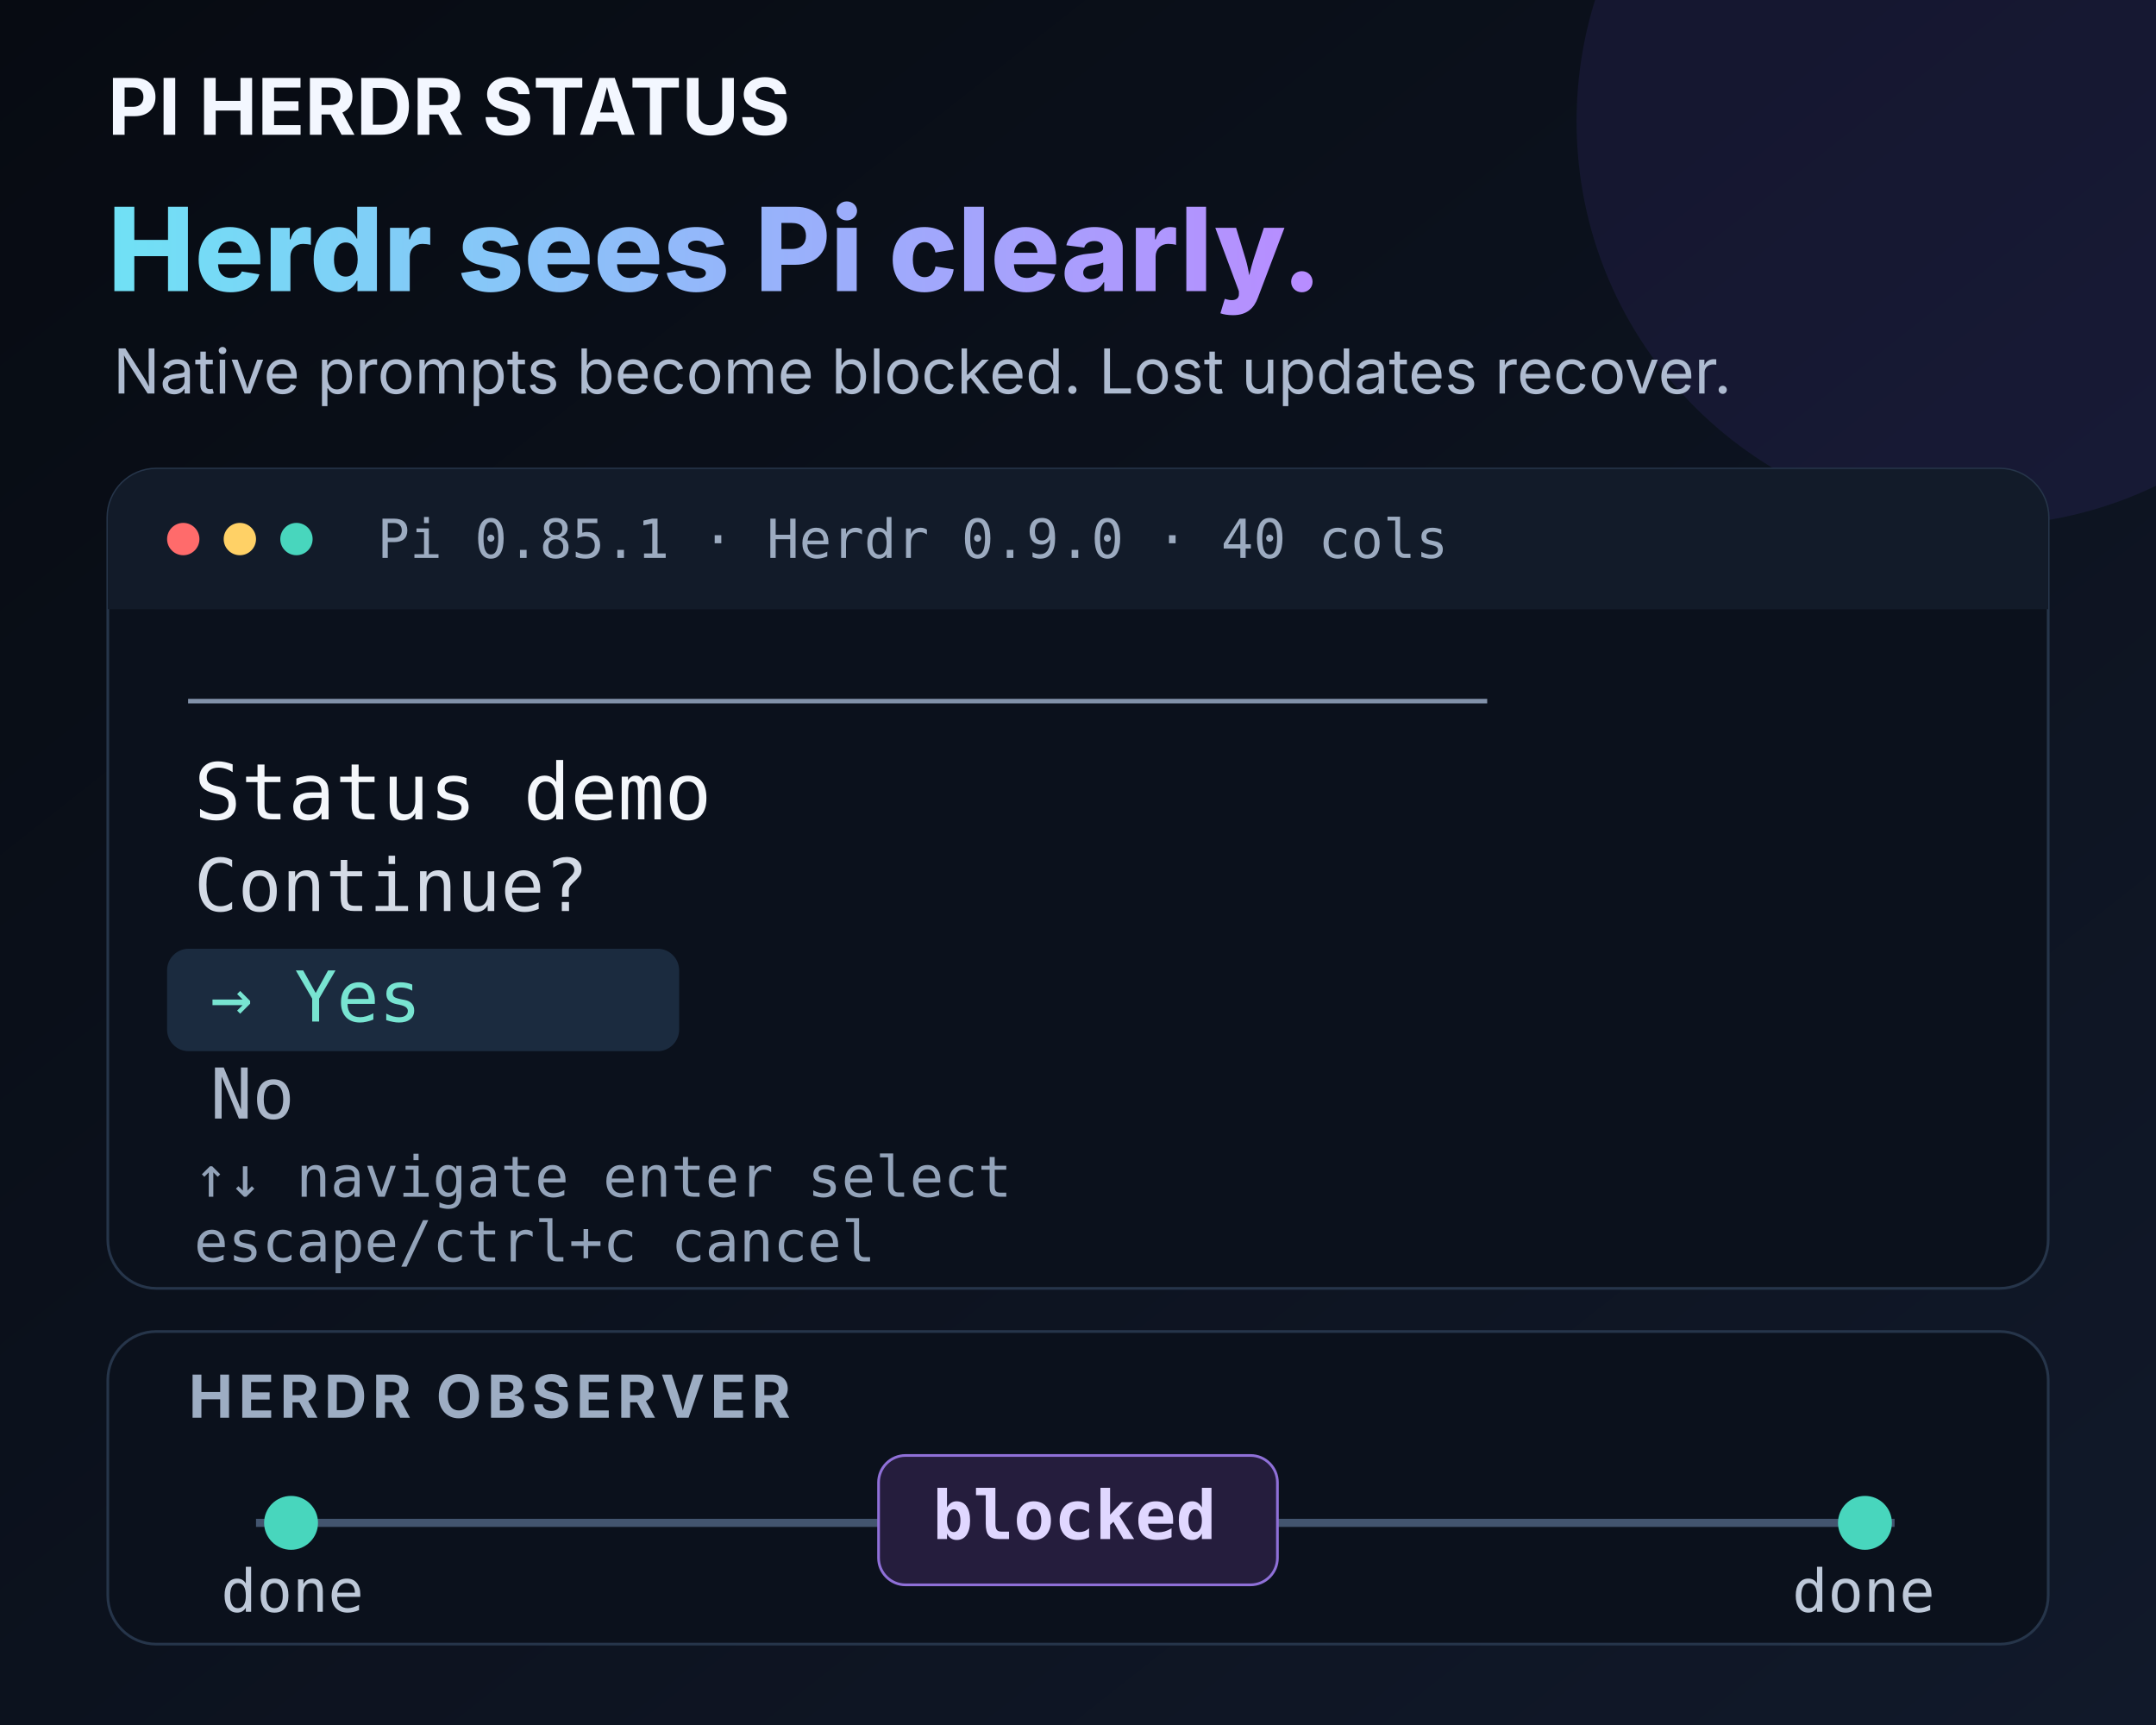
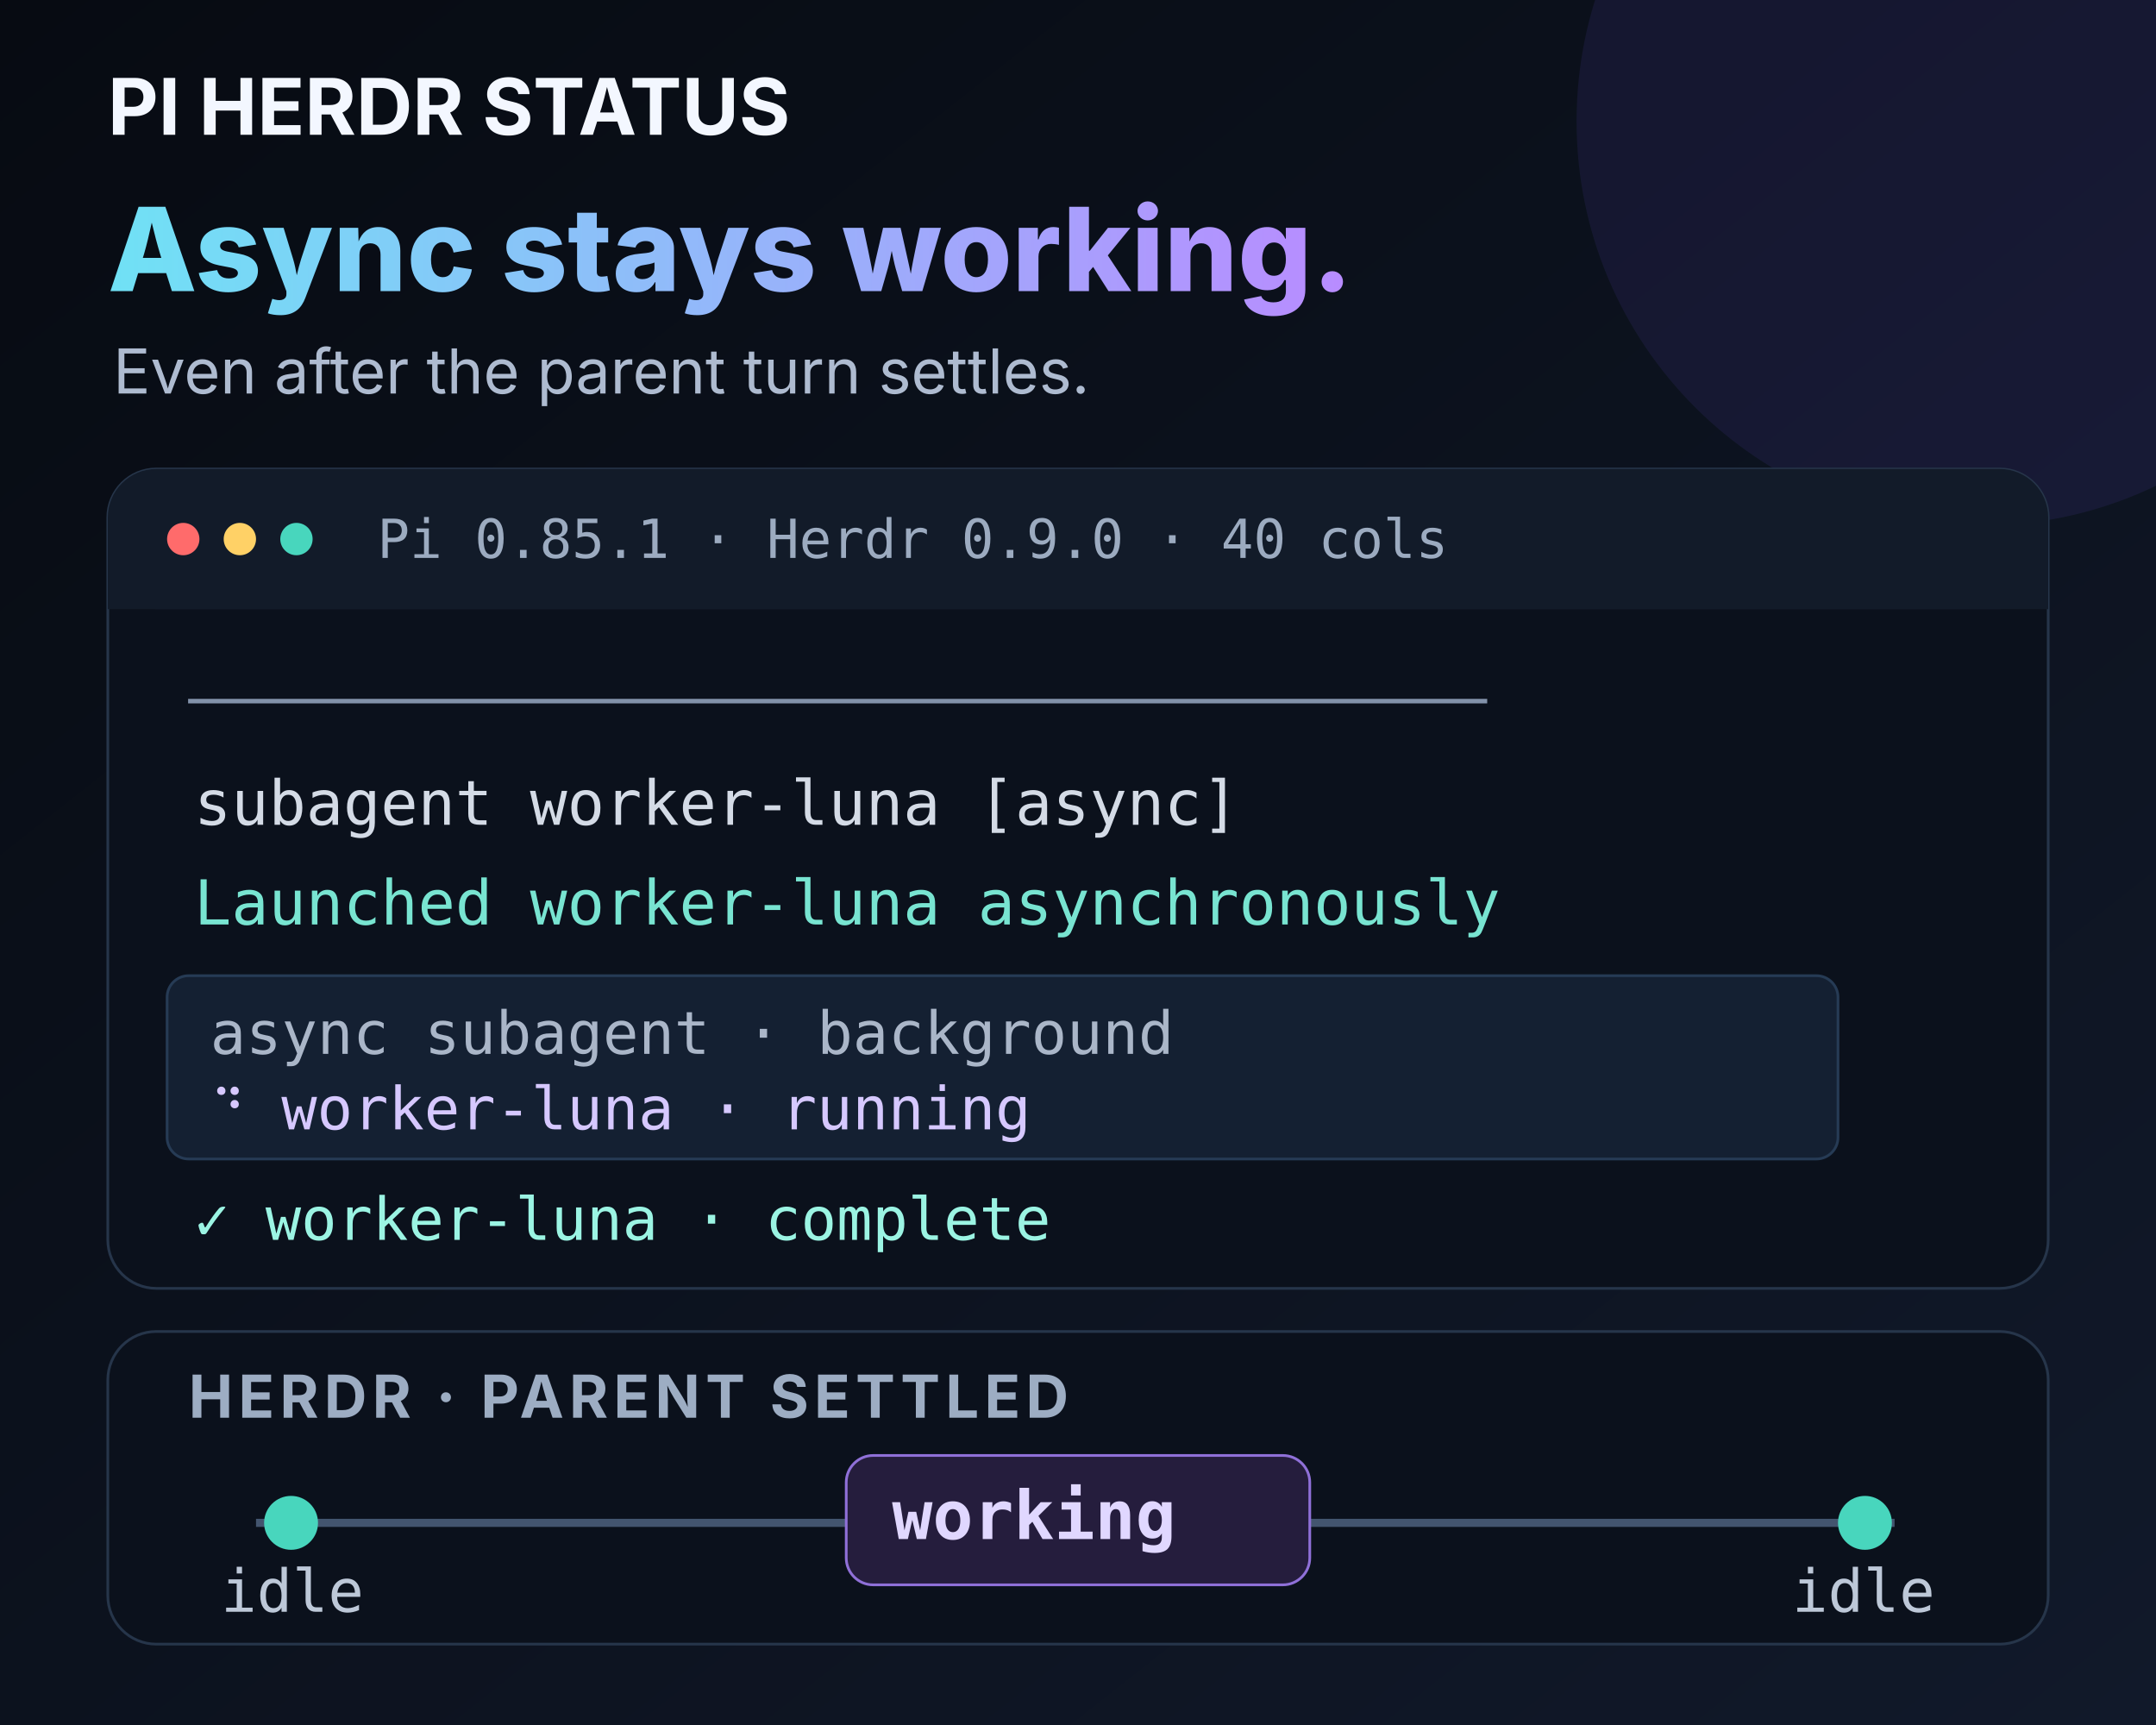
<svg xmlns="http://www.w3.org/2000/svg" width="800" height="640" viewBox="0 0 800 640" role="img" aria-labelledby="title desc">
  <defs>
    <linearGradient id="bg" x1="0" y1="0" x2="1" y2="1">
      <stop stop-color="#070b12" />
      <stop offset="1" stop-color="#11192a" />
    </linearGradient>
    <linearGradient id="accent" x1="0" y1="0" x2="1" y2="0">
      <stop stop-color="#70e1f5" />
      <stop offset="1" stop-color="#b88cff" />
    </linearGradient>
  </defs>
  <rect width="800" height="640" fill="url(#bg)" />
  <circle cx="735" cy="45" r="150" fill="#7c5cff" opacity=".09" />
  <text x="40" y="50" fill="#f3f7ff" font-family="Inter, ui-sans-serif, sans-serif" font-size="29" font-weight="700">PI HERDR STATUS</text>
-   <text x="40" y="108" fill="url(#accent)" font-family="Inter, ui-sans-serif, sans-serif" font-size="43" font-weight="760">Herdr sees Pi clearly.</text>
-   <text x="42" y="146" fill="#aebbd0" font-family="Inter, ui-sans-serif, sans-serif" font-size="23">Native prompts become blocked. Lost updates recover.</text>
+   <text x="40" y="108" fill="url(#accent)" font-family="Inter, ui-sans-serif, sans-serif" font-size="43" font-weight="760">Async stays working.</text>
+   <text x="42" y="146" fill="#aebbd0" font-family="Inter, ui-sans-serif, sans-serif" font-size="23">Even after the parent turn settles.</text>
  <rect x="40" y="174" width="720" height="304" rx="18" fill="#0b111c" stroke="#26354a" />
  <rect x="40" y="174" width="720" height="52" rx="18" fill="#121b29" />
  <rect x="40" y="208" width="720" height="18" fill="#121b29" />
  <circle cx="68" cy="200" r="6" fill="#ff6b6b" />
  <circle cx="89" cy="200" r="6" fill="#ffd166" />
  <circle cx="110" cy="200" r="6" fill="#48d6bd" />
  <text x="140" y="207" fill="#9cabc0" font-family="ui-monospace, SFMono-Regular, Menlo, monospace" font-size="20">Pi 0.85.1 · Herdr 0.9.0 · 40 cols</text>
  <text x="70" y="267" fill="#8292aa" font-family="ui-monospace, SFMono-Regular, Menlo, monospace" font-size="20">────────────────────────────────────────</text>
-   <text x="72" y="304" fill="#f4f7fb" font-family="ui-monospace, SFMono-Regular, Menlo, monospace" font-size="29">Status demo</text>
-   <text x="72" y="338" fill="#d4dbe6" font-family="ui-monospace, SFMono-Regular, Menlo, monospace" font-size="27">Continue?</text>
-   <rect x="62" y="352" width="190" height="38" rx="8" fill="#1b2b3f" />
-   <text x="78" y="379" fill="#78e4d1" font-family="ui-monospace, SFMono-Regular, Menlo, monospace" font-size="26">→ Yes</text>
-   <text x="78" y="415" fill="#aab6c8" font-family="ui-monospace, SFMono-Regular, Menlo, monospace" font-size="26">  No</text>
-   <text x="72" y="444" fill="#93a3b9" font-family="ui-monospace, SFMono-Regular, Menlo, monospace" font-size="21">↑↓ navigate  enter select</text>
-   <text x="72" y="468" fill="#93a3b9" font-family="ui-monospace, SFMono-Regular, Menlo, monospace" font-size="21">escape/ctrl+c cancel</text>
+   <text x="72" y="306" fill="#d4dbe6" font-family="ui-monospace, SFMono-Regular, Menlo, monospace" font-size="23">subagent worker-luna [async]</text>
+   <text x="72" y="343" fill="#78e4d1" font-family="ui-monospace, SFMono-Regular, Menlo, monospace" font-size="23">Launched worker-luna asynchronously</text>
+   <rect x="62" y="362" width="620" height="68" rx="8" fill="#142032" stroke="#263b55" />
+   <text x="78" y="391" fill="#aab6c8" font-family="ui-monospace, SFMono-Regular, Menlo, monospace" font-size="22">async subagent · background</text>
+   <text x="78" y="419" fill="#d6c8ff" font-family="ui-monospace, SFMono-Regular, Menlo, monospace" font-size="22">⠙ worker-luna · running</text>
+   <text x="72" y="460" fill="#9bf4e3" font-family="ui-monospace, SFMono-Regular, Menlo, monospace" font-size="22">✓ worker-luna · complete</text>
  <rect x="40" y="494" width="720" height="116" rx="18" fill="#0b111c" stroke="#26354a" />
-   <text x="70" y="526" fill="#9dadc3" font-family="Inter, ui-sans-serif, sans-serif" font-size="22" font-weight="650" letter-spacing="2">HERDR OBSERVER</text>
+   <text x="70" y="526" fill="#9dadc3" font-family="Inter, ui-sans-serif, sans-serif" font-size="22" font-weight="650" letter-spacing="2">HERDR · PARENT SETTLED</text>
  <line x1="95" y1="565" x2="703" y2="565" stroke="#43556f" stroke-width="3" />
  <circle cx="108" cy="565" r="10" fill="#48d6bd" />
-   <text x="82" y="598" fill="#bdc8d8" font-family="ui-monospace, SFMono-Regular, Menlo, monospace" font-size="22">done</text>
+   <text x="82" y="598" fill="#bdc8d8" font-family="ui-monospace, SFMono-Regular, Menlo, monospace" font-size="22">idle</text>
  <circle cx="400" cy="565" r="12" fill="#b88cff" />
-   <rect x="326" y="540" width="148" height="48" rx="10" fill="#251d3d" stroke="#8f70d8" />
-   <text x="346" y="571" fill="#e0d7ff" font-family="ui-monospace, SFMono-Regular, Menlo, monospace" font-size="25" font-weight="700">blocked</text>
+   <rect x="314" y="540" width="172" height="48" rx="10" fill="#251d3d" stroke="#8f70d8" />
+   <text x="331" y="571" fill="#e0d7ff" font-family="ui-monospace, SFMono-Regular, Menlo, monospace" font-size="25" font-weight="700">working</text>
  <circle cx="692" cy="565" r="10" fill="#48d6bd" />
-   <text x="665" y="598" fill="#bdc8d8" font-family="ui-monospace, SFMono-Regular, Menlo, monospace" font-size="22">done</text>
+   <text x="665" y="598" fill="#bdc8d8" font-family="ui-monospace, SFMono-Regular, Menlo, monospace" font-size="22">idle</text>
</svg>
